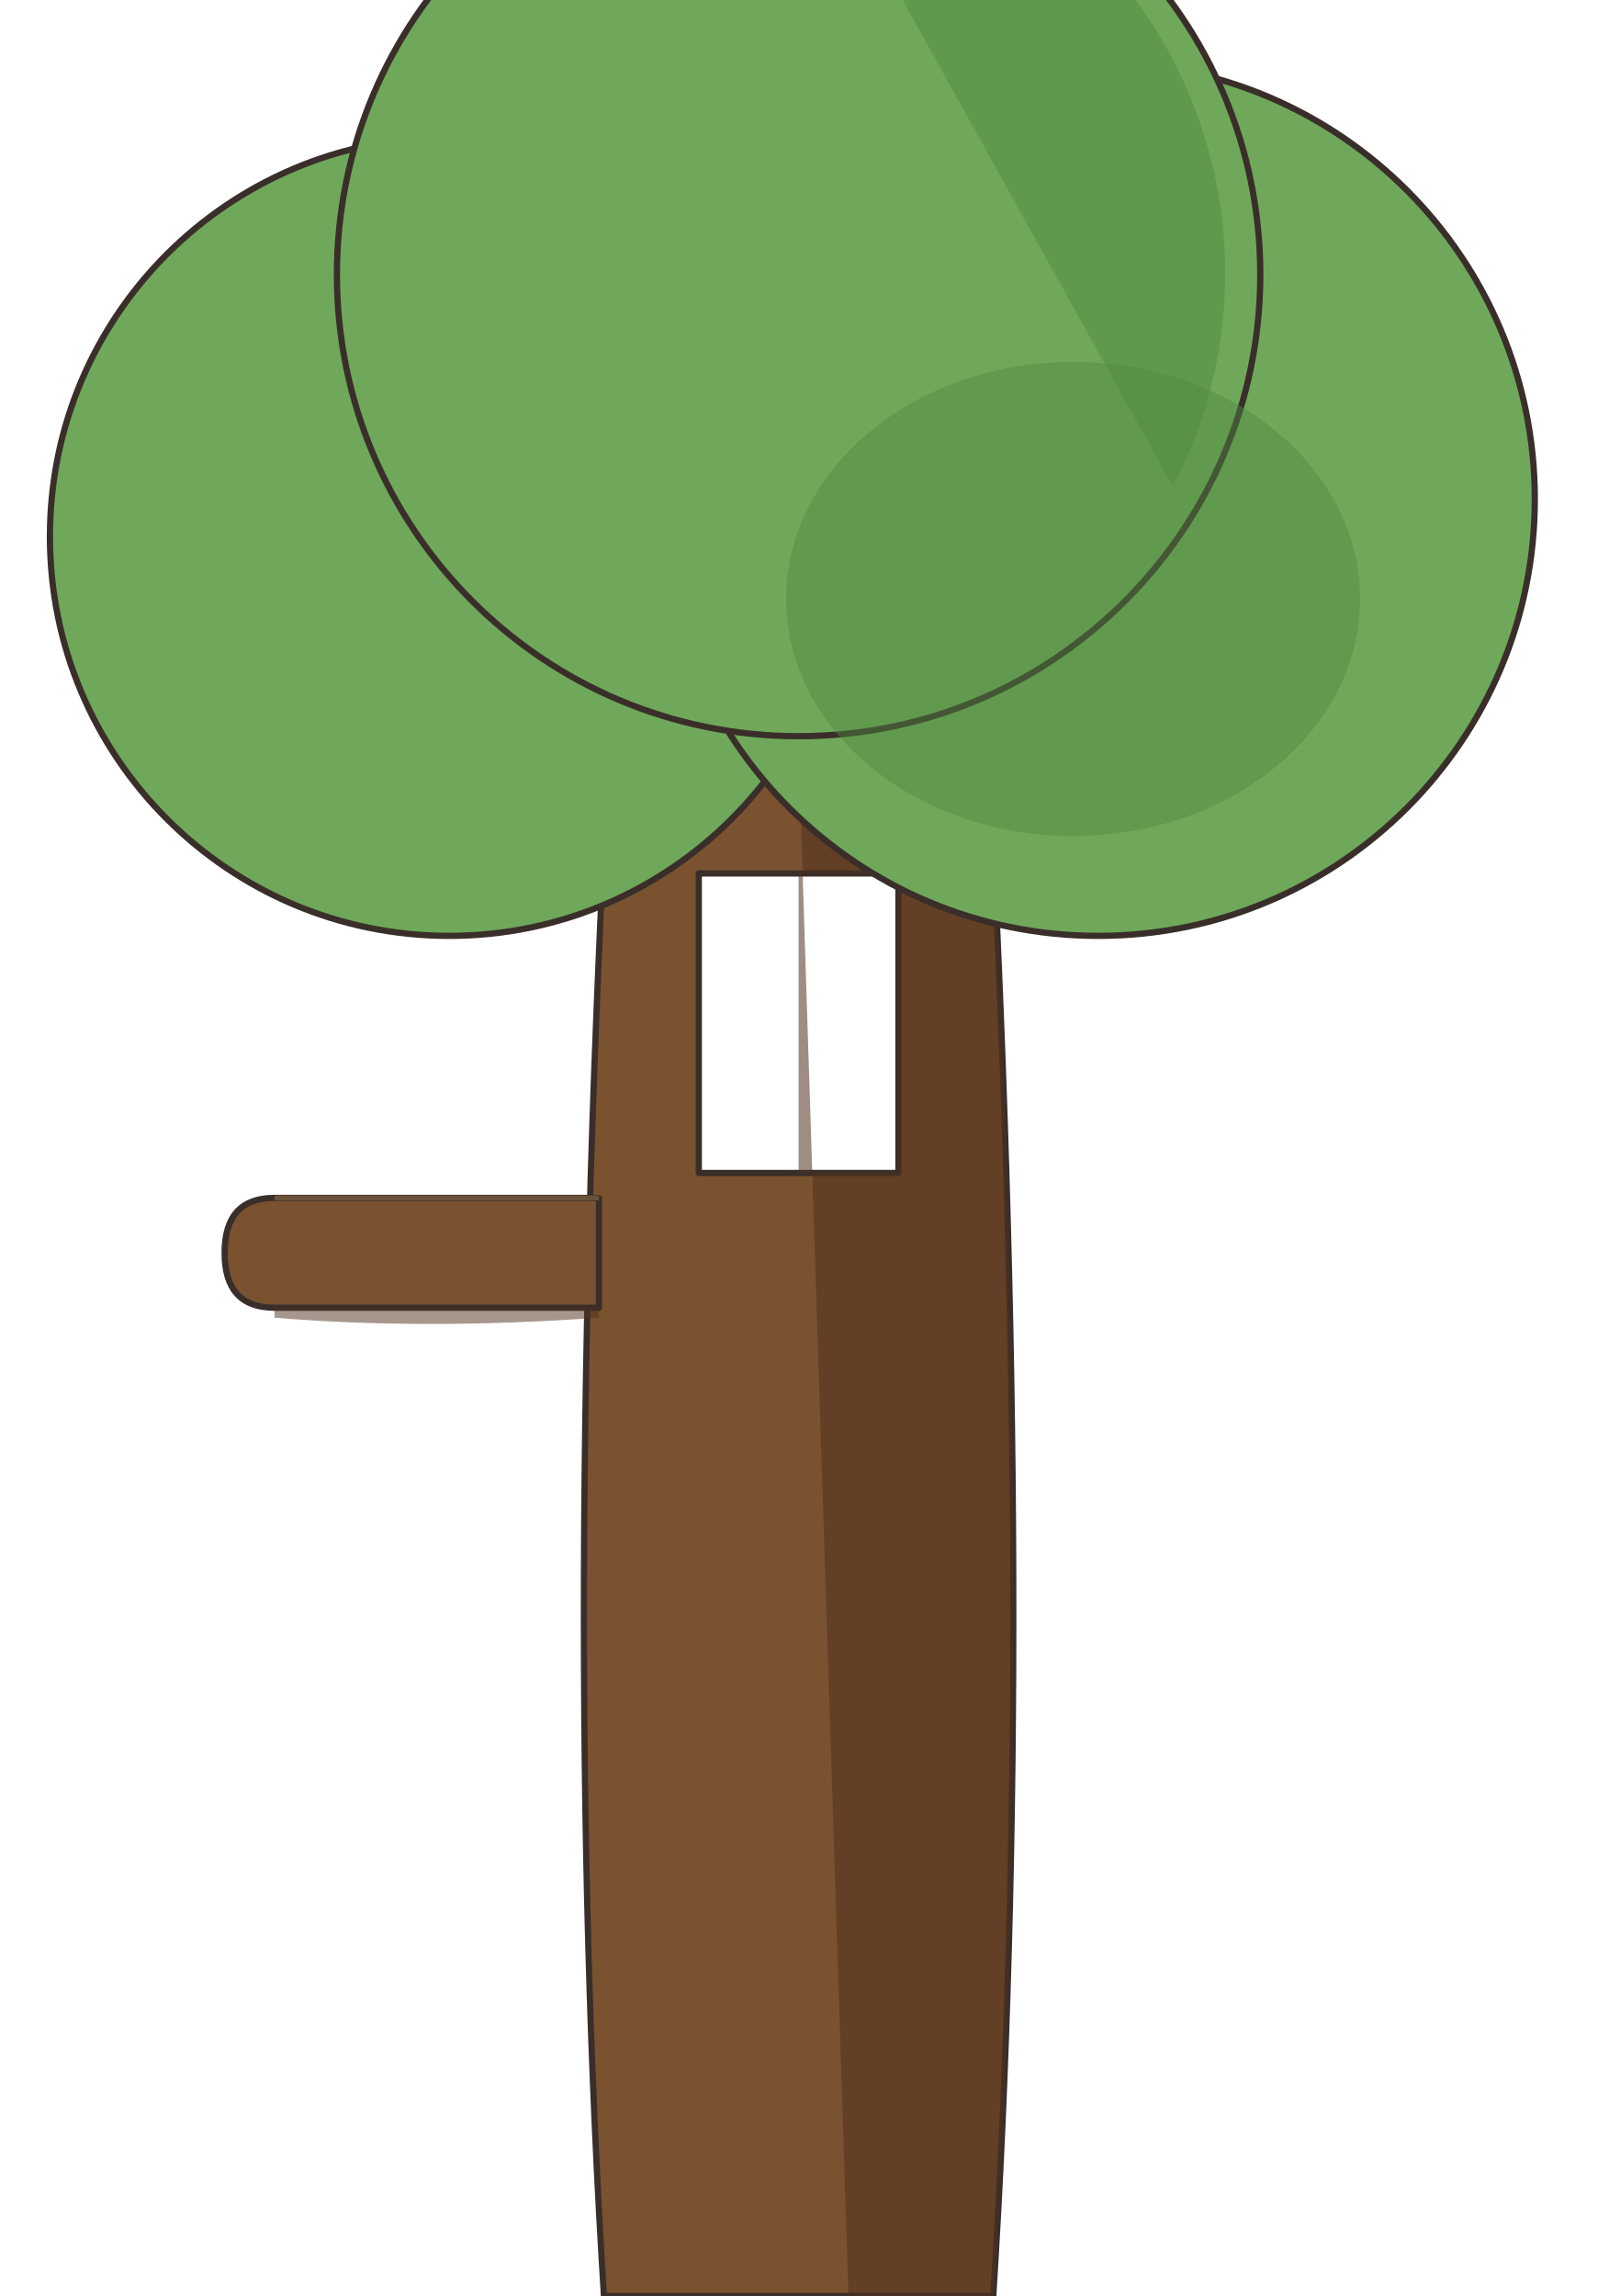
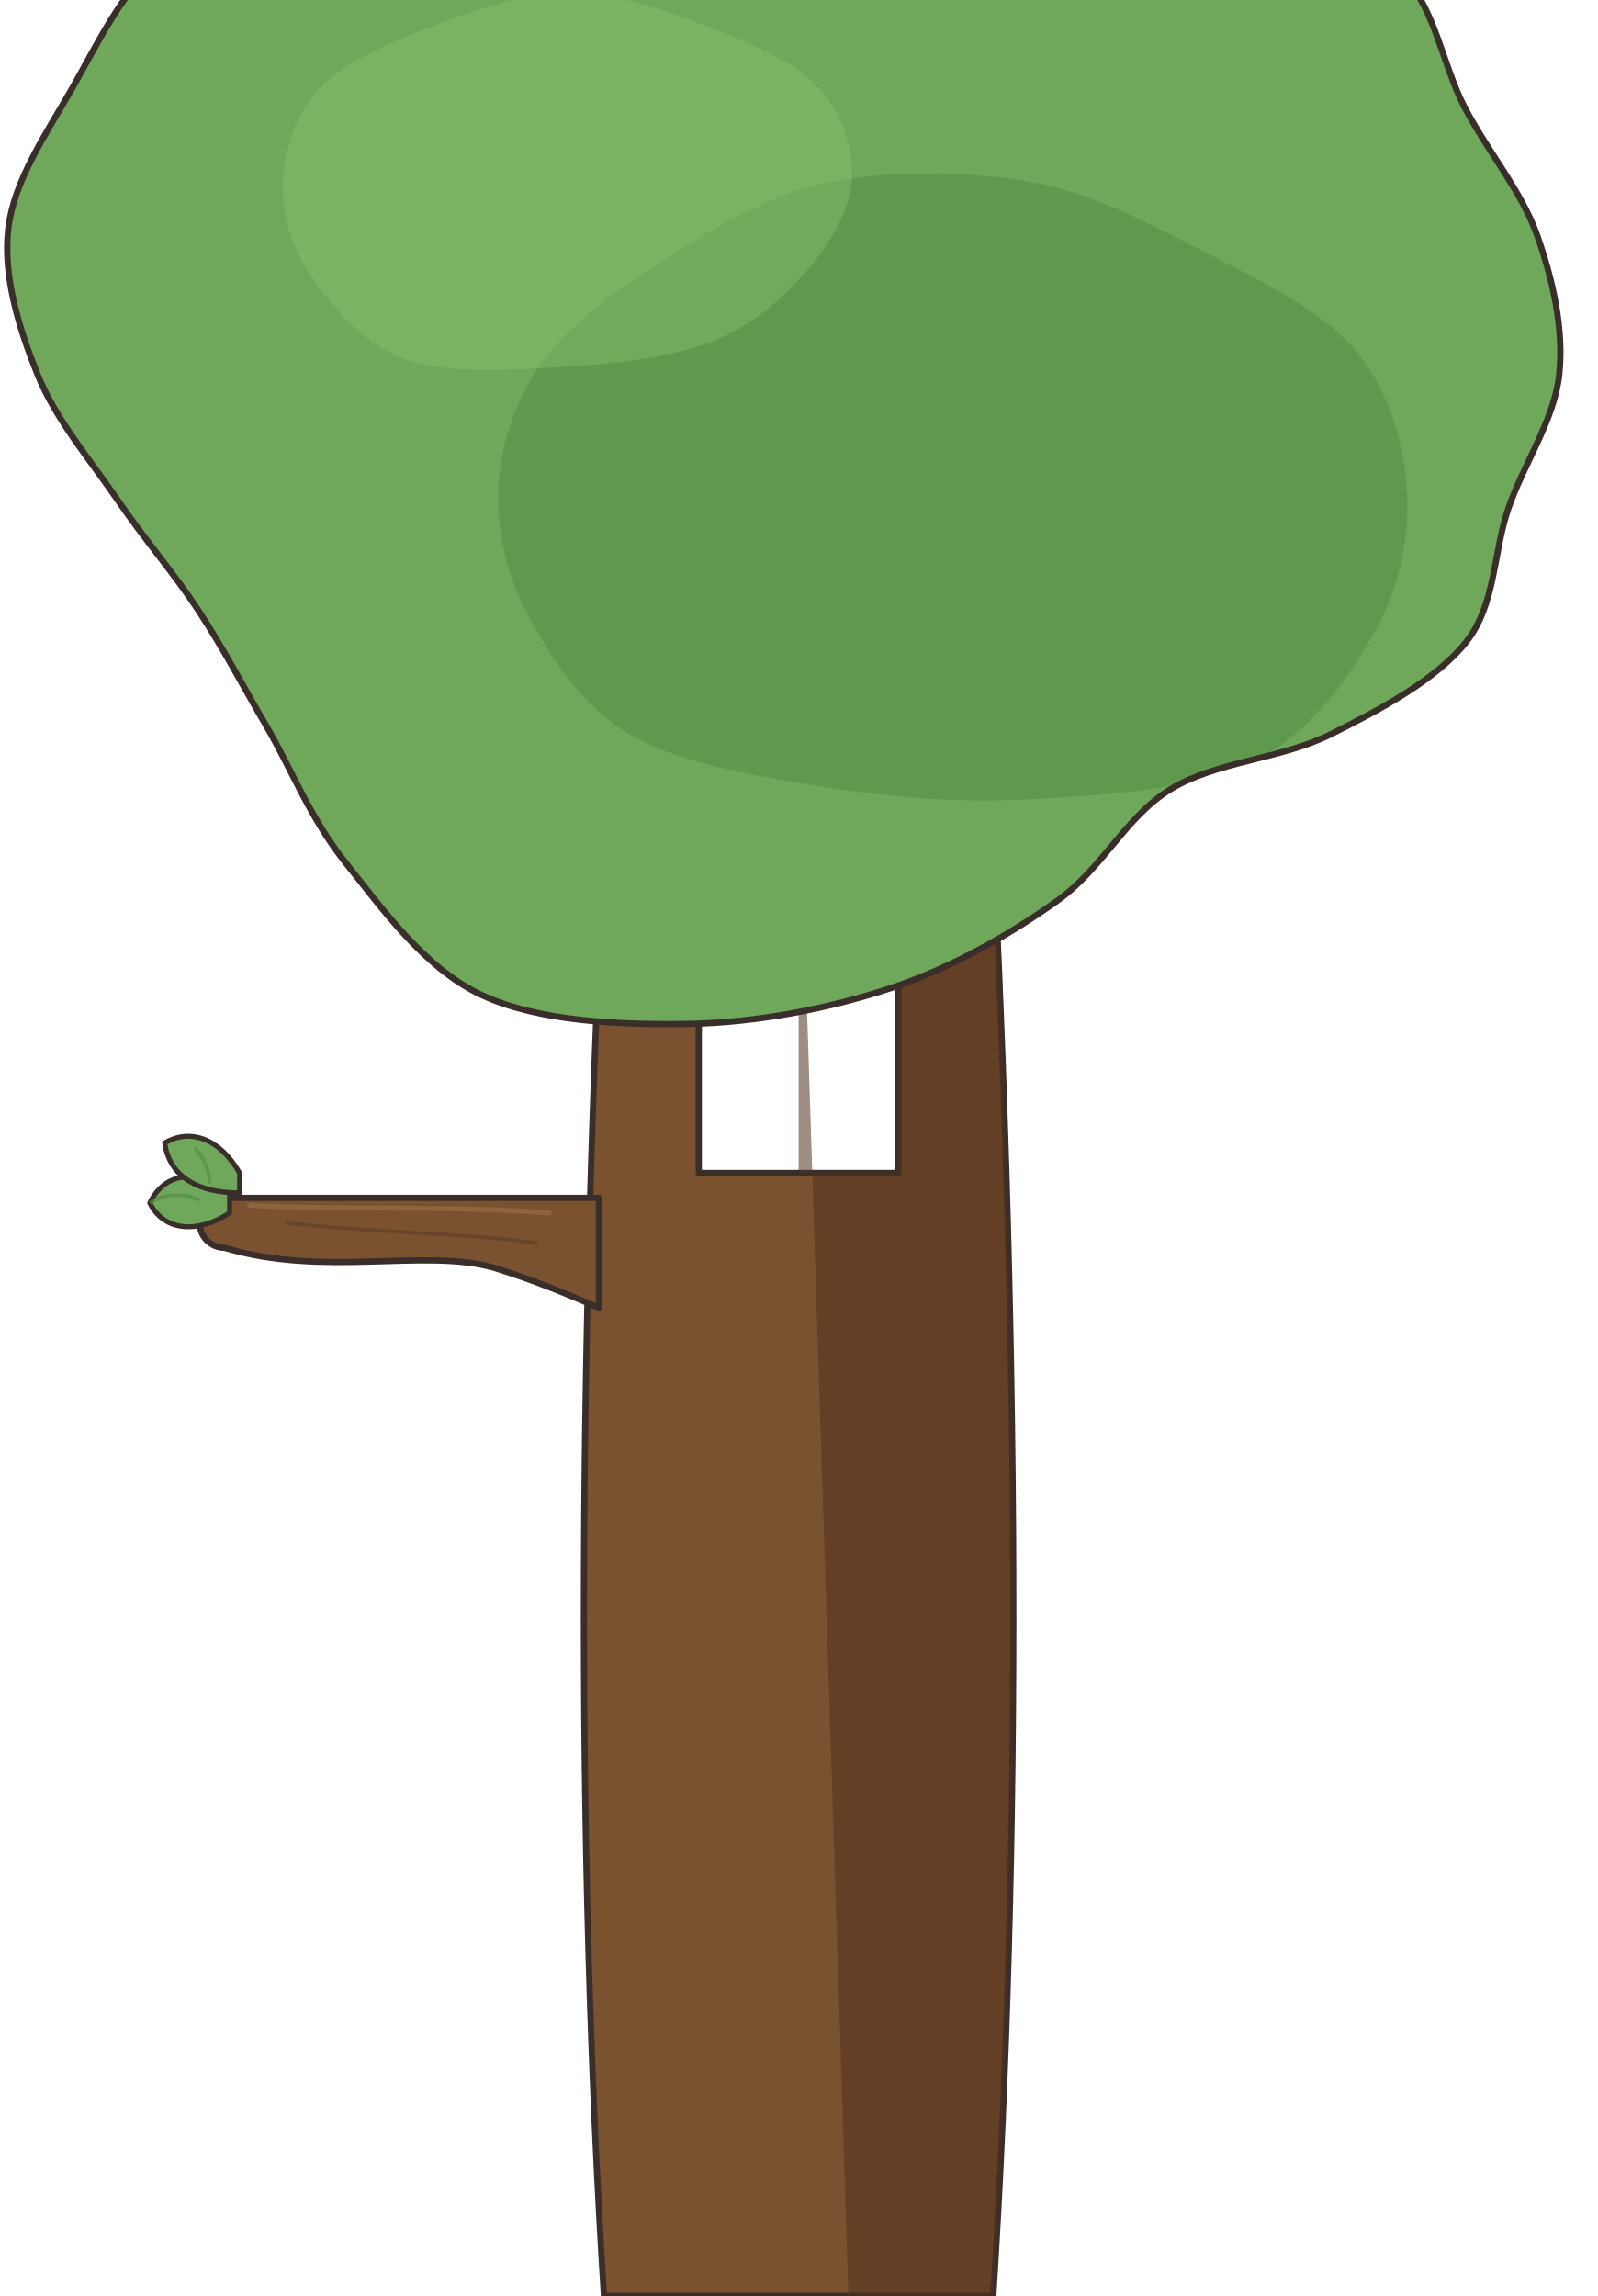
<svg xmlns="http://www.w3.org/2000/svg" width="640" height="920" viewBox="0 0 640 920">
+   <defs>
+     <clipPath id="branch-clip-street">
+       <path d="M240,480 L90,480 A10,10 0 0 0 90,500 C130,512 170,500 198,508 C214,513 226,518 240,524 Z" />
+     </clipPath>
+     <clipPath id="canopy-clip-street">
+       <path d="M624.79,150.00 C622.87,168.19 610.68,185.63 604.48,203.50 C598.27,221.36 599.47,242.05 587.55,257.19 C575.63,272.34 552.68,284.53 532.95,294.36 C513.22,304.19 487.43,305.05 469.16,316.18 C450.90,327.31 442.07,347.85 423.38,361.14 C404.68,374.43 381.59,387.73 356.98,395.92 C332.37,404.11 303.07,409.83 275.71,410.28 C248.35,410.73 215.67,409.34 192.83,398.62 C169.99,387.89 153.00,363.85 138.67,345.94 C124.34,328.03 116.72,308.05 106.85,291.14 C96.97,274.24 89.38,259.62 79.43,244.50 C69.49,229.37 57.90,216.14 47.16,200.39 C36.43,184.64 22.33,168.16 15.02,150.00 C7.72,131.84 1.02,110.53 3.33,91.43 C5.64,72.34 18.39,53.73 28.88,35.44 C39.37,17.14 48.80,-3.87 66.29,-18.32 C83.78,-32.77 109.48,-44.36 133.83,-51.25 C158.18,-58.14 187.84,-55.36 212.37,-59.64 C236.91,-63.93 257.48,-74.18 281.06,-76.97 C304.64,-79.76 330.49,-79.75 353.84,-76.37 C377.19,-73.00 397.47,-61.86 421.16,-56.73 C444.85,-51.59 472.83,-52.92 495.97,-45.55 C519.12,-38.18 544.88,-27.28 560.04,-12.51 C575.19,2.26 577.59,25.25 586.91,43.06 C596.23,60.87 609.64,76.54 615.96,94.36 C622.27,112.19 626.70,131.81 624.79,150.00 Z" />
+     </clipPath>
+   </defs>
  <path d="M242,920 Q225,650 244,300 L396,300 Q415,650 398,920 Z M280,350 L360,350 L360,470 L280,470 Z" fill="#7A5230" stroke="#3A2E2A" stroke-width="2.5" stroke-linejoin="round" fill-rule="evenodd" />
  <path d="M320,300 L396,300 Q415,650 398,920 L340,920 Z M320,350 L360,350 L360,470 L320,470 Z" fill="#4E2F1C" opacity="0.55" fill-rule="evenodd" />
-   <path d="M240,480 L110,480 Q90,480 90,502 Q90,524 110,524 L240,524 Z" fill="#7A5230" stroke="#3A2E2A" stroke-width="2.5" stroke-linejoin="round" />
-   <path d="M110,524 L240,524 L240,528 Q170,533 110,528 Z" fill="#4E2F1C" opacity="0.5" />
-   <path d="M240,480 L110,480" stroke="#9A7448" stroke-width="2" opacity="0.5" />
-   <circle cx="180" cy="215" r="160" fill="#6FA85A" stroke="#3A2E2A" stroke-width="2.5" stroke-linejoin="round" />
-   <circle cx="440" cy="200" r="175" fill="#6FA85A" stroke="#3A2E2A" stroke-width="2.5" stroke-linejoin="round" />
-   <circle cx="320" cy="110" r="185" fill="#6FA85A" stroke="#3A2E2A" stroke-width="2.5" stroke-linejoin="round" />
-   <path d="M320,-75 A185,185 0 0 1 470,195 Z" fill="#4F8A42" opacity="0.5" />
-   <ellipse cx="430" cy="240" rx="115" ry="95" fill="#4F8A42" opacity="0.45" />
+   <path d="M240,480 L90,480 A10,10 0 0 0 90,500 C130,512 170,500 198,508 C214,513 226,518 240,524 Z" fill="#7A5230" />
+   <g clip-path="url(#branch-clip-street)">
+     <path d="M90,500 C130,512 170,500 198,508 C214,513 226,518 240,524 L240,540 L80,540 Z" fill="#4E2F1C" opacity="0.5" />
+     <path d="M100,483 C140,485 180,483 220,486" fill="none" stroke="#9A7448" stroke-width="2" opacity="0.55" stroke-linecap="round" />
+     <path d="M115,490 C150,494 185,494 215,498" fill="none" stroke="#4E2F1C" stroke-width="1.5" opacity="0.4" stroke-linecap="round" />
+   </g>
+   <path d="M240,480 L90,480 A10,10 0 0 0 90,500 C130,512 170,500 198,508 C214,513 226,518 240,524 Z" fill="none" stroke="#3A2E2A" stroke-width="2.5" stroke-linejoin="round" />
+   <path d="M92,478 C78,468 66,470 60,482 C66,494 80,494 92,486 Z" fill="#6FA85A" stroke="#3A2E2A" stroke-width="2" stroke-linejoin="round" />
+   <path d="M96,470 C88,456 76,452 66,458 C68,472 80,478 96,478 Z" fill="#6FA85A" stroke="#3A2E2A" stroke-width="2" stroke-linejoin="round" />
+   <path d="M60,482 C66,478 74,478 80,481" fill="none" stroke="#4F8A42" stroke-width="1.5" opacity="0.6" />
+   <path d="M78,460 C82,464 84,470 84,474" fill="none" stroke="#4F8A42" stroke-width="1.5" opacity="0.6" />
+   <path d="M624.79,150.00 C622.87,168.19 610.68,185.63 604.48,203.50 C598.27,221.36 599.47,242.05 587.55,257.19 C575.63,272.34 552.68,284.53 532.95,294.36 C513.22,304.19 487.43,305.05 469.16,316.18 C450.90,327.31 442.07,347.85 423.38,361.14 C404.68,374.43 381.59,387.73 356.98,395.92 C332.37,404.11 303.07,409.83 275.71,410.28 C248.35,410.73 215.67,409.34 192.83,398.62 C169.99,387.89 153.00,363.85 138.67,345.94 C124.34,328.03 116.72,308.05 106.85,291.14 C96.97,274.24 89.38,259.62 79.43,244.50 C69.49,229.37 57.90,216.14 47.16,200.39 C36.43,184.64 22.33,168.16 15.02,150.00 C7.72,131.84 1.02,110.53 3.33,91.43 C5.64,72.34 18.39,53.73 28.88,35.44 C39.37,17.14 48.80,-3.87 66.29,-18.32 C83.78,-32.77 109.48,-44.36 133.83,-51.25 C158.18,-58.14 187.84,-55.36 212.37,-59.64 C236.91,-63.93 257.48,-74.18 281.06,-76.97 C304.64,-79.76 330.49,-79.75 353.84,-76.37 C377.19,-73.00 397.47,-61.86 421.16,-56.73 C444.85,-51.59 472.83,-52.92 495.97,-45.55 C519.12,-38.18 544.88,-27.28 560.04,-12.51 C575.19,2.26 577.59,25.25 586.91,43.06 C596.23,60.87 609.64,76.54 615.96,94.36 C622.27,112.19 626.70,131.81 624.79,150.00 Z" fill="#6FA85A" />
+   <g clip-path="url(#canopy-clip-street)">
+     <path d="M563.69,195.00 C565.09,213.92 561.16,234.73 550.90,253.11 C540.64,271.49 525.02,294.10 502.14,305.29 C479.26,316.47 442.32,318.55 413.65,320.22 C384.98,321.89 356.94,319.59 330.12,315.31 C303.30,311.03 272.49,306.01 252.73,294.54 C232.98,283.08 220.42,263.11 211.59,246.52 C202.76,229.93 198.83,211.87 199.75,195.00 C200.67,178.13 206.36,160.23 217.13,145.27 C227.91,130.32 245.63,117.23 264.40,105.27 C283.16,93.32 305.03,78.95 329.73,73.54 C354.43,68.13 387.11,68.24 412.62,72.82 C438.12,77.39 461.12,89.88 482.76,101.01 C504.41,112.15 529.01,123.94 542.49,139.61 C555.98,155.27 562.28,176.08 563.69,195.00 Z" fill="#4F8A42" opacity="0.5" />
+     <path d="M341.30,71.25 C340.83,83.26 333.81,95.93 324.77,106.74 C315.74,117.56 303.18,129.47 287.09,136.16 C271.00,142.84 249.04,145.55 228.25,146.85 C207.46,148.15 179.72,150.16 162.34,143.95 C144.96,137.74 132.12,121.71 123.98,109.59 C115.84,97.47 112.71,83.74 113.51,71.25 C114.31,58.76 118.84,44.80 128.79,34.68 C138.73,24.55 156.62,16.78 173.19,10.52 C189.77,4.25 209.90,-2.91 228.25,-2.91 C246.60,-2.91 266.74,4.25 283.31,10.52 C299.87,16.79 317.96,24.59 327.62,34.71 C337.29,44.83 341.78,59.24 341.30,71.25 Z" fill="#89C46F" opacity="0.4" />
+   </g>
+   <path d="M624.79,150.00 C622.87,168.19 610.68,185.63 604.48,203.50 C598.27,221.36 599.47,242.05 587.55,257.19 C575.63,272.34 552.68,284.53 532.95,294.36 C513.22,304.19 487.43,305.05 469.16,316.18 C450.90,327.31 442.07,347.85 423.38,361.14 C404.68,374.43 381.59,387.73 356.98,395.92 C332.37,404.11 303.07,409.83 275.71,410.28 C248.35,410.73 215.67,409.34 192.83,398.62 C169.99,387.89 153.00,363.85 138.67,345.94 C124.34,328.03 116.72,308.05 106.85,291.14 C96.97,274.24 89.38,259.62 79.43,244.50 C69.49,229.37 57.90,216.14 47.16,200.39 C36.43,184.64 22.33,168.16 15.02,150.00 C7.72,131.84 1.02,110.53 3.33,91.43 C5.64,72.34 18.39,53.73 28.88,35.44 C39.37,17.14 48.80,-3.87 66.29,-18.32 C83.78,-32.77 109.48,-44.36 133.83,-51.25 C158.18,-58.14 187.84,-55.36 212.37,-59.64 C236.91,-63.93 257.48,-74.18 281.06,-76.97 C304.64,-79.76 330.49,-79.75 353.84,-76.37 C377.19,-73.00 397.47,-61.86 421.16,-56.73 C444.85,-51.59 472.83,-52.92 495.97,-45.55 C519.12,-38.18 544.88,-27.28 560.04,-12.51 C575.19,2.26 577.59,25.25 586.91,43.06 C596.23,60.87 609.64,76.54 615.96,94.36 C622.27,112.19 626.70,131.81 624.79,150.00 Z" fill="none" stroke="#3A2E2A" stroke-width="2.5" stroke-linejoin="round" />
</svg>
